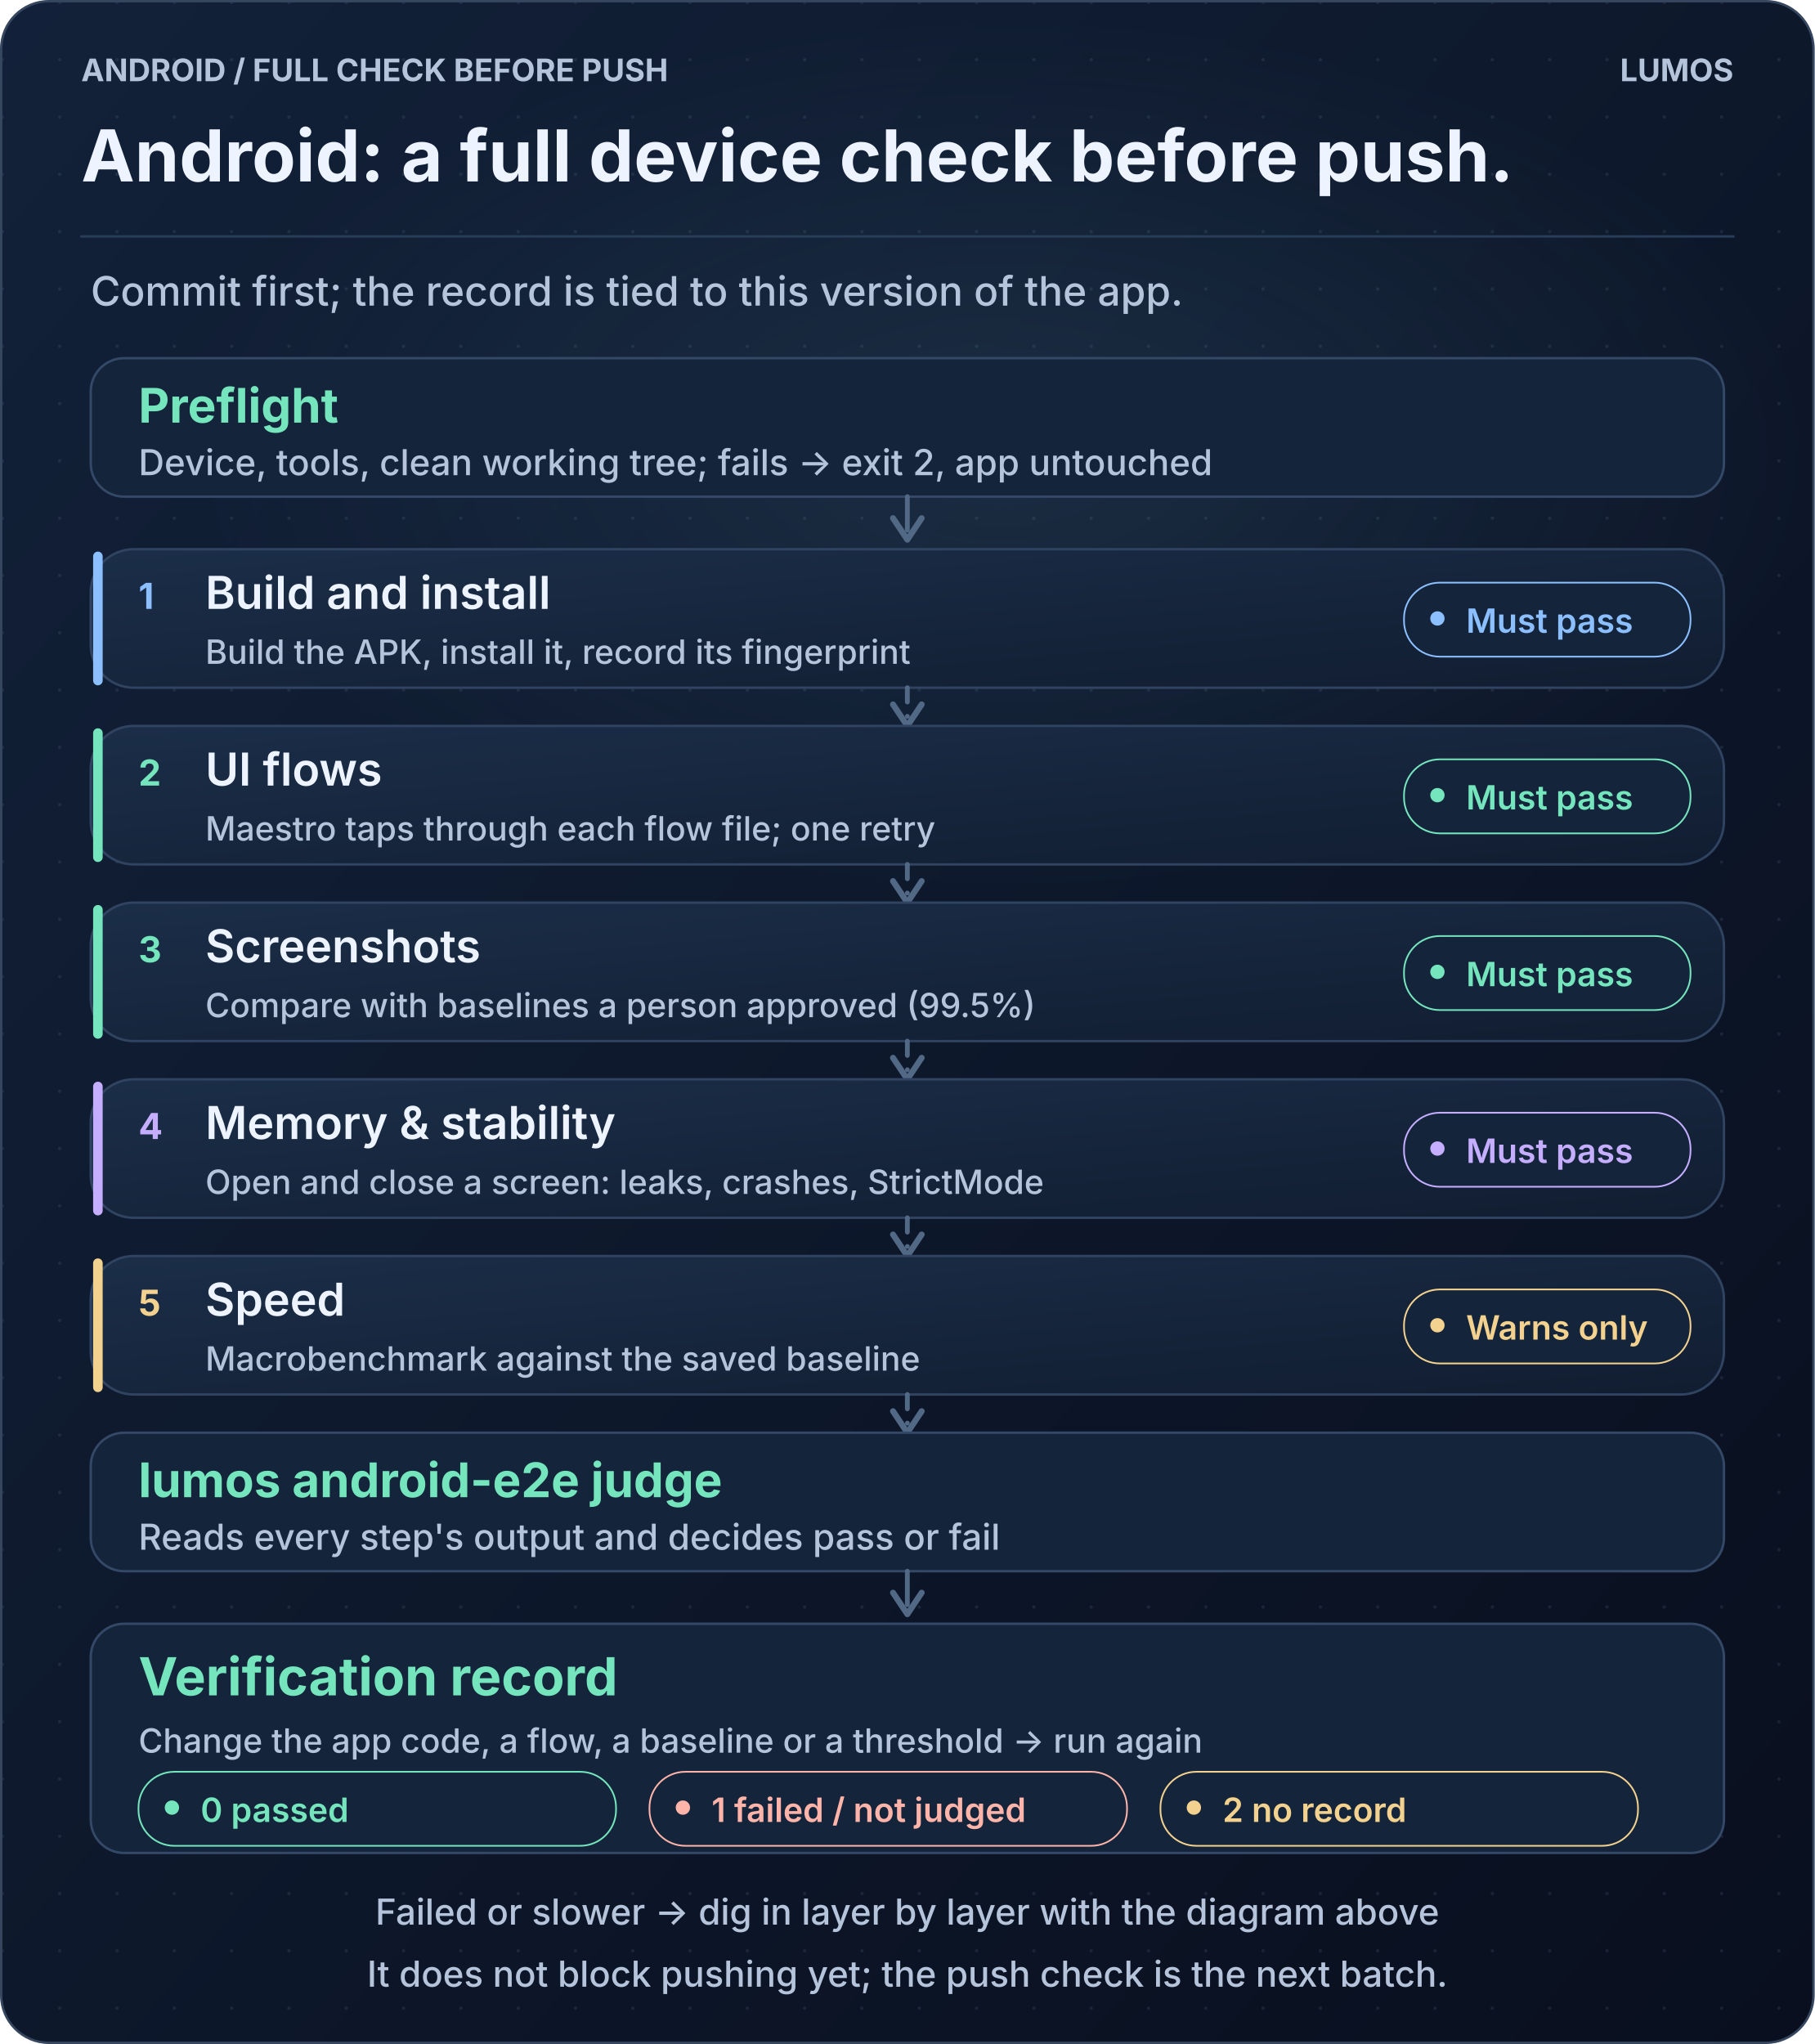
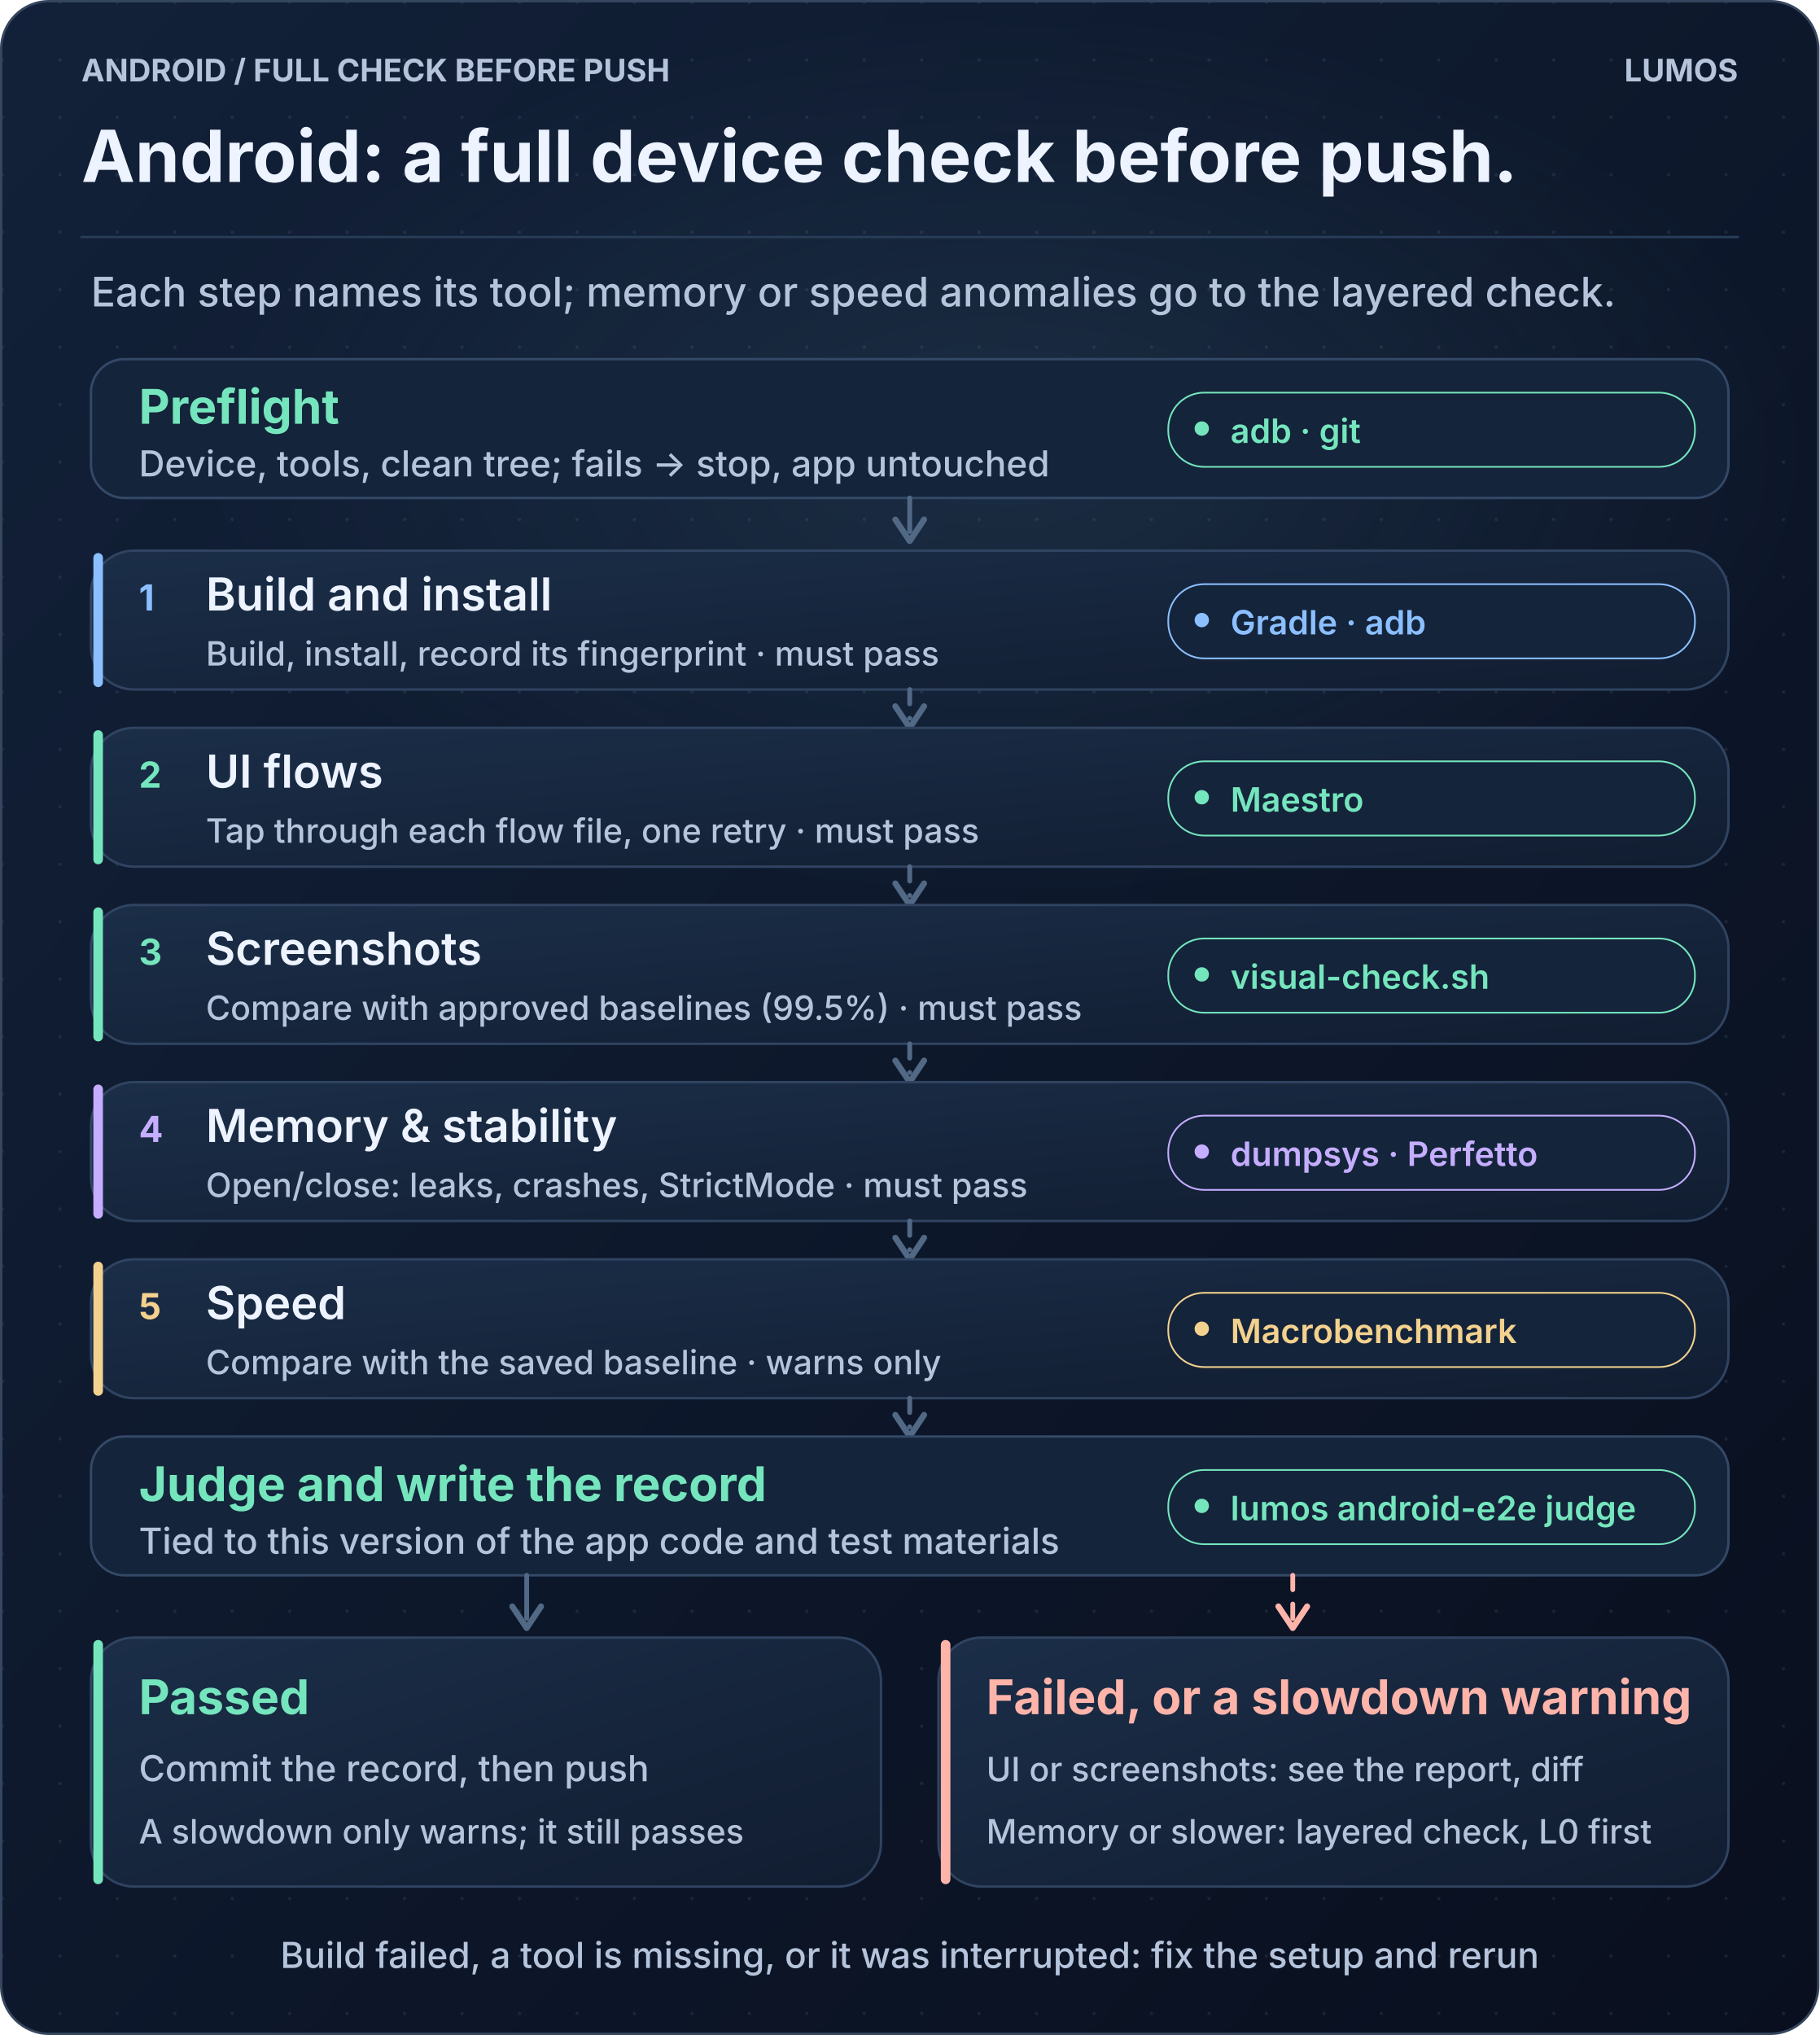
- <svg xmlns="http://www.w3.org/2000/svg" width="760" height="856" viewBox="0 0 760 856" role="img" aria-labelledby="title desc">
+ <svg xmlns="http://www.w3.org/2000/svg" width="760" height="850" viewBox="0 0 760 850" role="img" aria-labelledby="title desc">
  <defs>
    <linearGradient id="bg" x1="0" y1="0" x2="1" y2="1">
      <stop stop-color="#122139" />
      <stop offset="1" stop-color="#090f1e" />
    </linearGradient>
    <linearGradient id="panel" x1="0" y1="0" x2="1" y2="1">
      <stop stop-color="#1b2e48" />
      <stop offset="1" stop-color="#111d31" />
    </linearGradient>
    <radialGradient id="halo">
      <stop stop-color="#73b8d7" stop-opacity=".12" />
      <stop offset="1" stop-color="#73b8d7" stop-opacity="0" />
    </radialGradient>
    <pattern id="grid" width="24" height="24" patternUnits="userSpaceOnUse">
      <circle cx="1" cy="1" r=".7" fill="#718da9" opacity=".15" />
    </pattern>
  </defs>
-   <rect x=".5" y=".5" width="759" height="855" rx="20" fill="url(#bg)" stroke="#35465e" />
-   <rect x="1" y="1" width="758" height="854" rx="20" fill="url(#grid)" />
+   <rect x=".5" y=".5" width="759" height="849" rx="20" fill="url(#bg)" stroke="#35465e" />
+   <rect x="1" y="1" width="758" height="848" rx="20" fill="url(#grid)" />
  <ellipse cx="420" cy="190" rx="335" ry="185" fill="url(#halo)" />
  <g font-family="Inter, 'PingFang TC', 'Noto Sans TC', 'Microsoft JhengHei', system-ui, sans-serif">
    <text x="34" y="34" font-size="13" fill="#b5c4db" text-anchor="start" font-weight="650">ANDROID / FULL CHECK BEFORE PUSH</text>
    <text x="34" y="76" font-size="30" fill="#edf3ff" text-anchor="start" font-weight="650">Android: a full device check before push.</text>
    <path d="M34 99H726" fill="none" stroke="#283d58" stroke-width="1" stroke-linecap="round" stroke-linejoin="round" />
    <text x="726" y="34" font-size="13" fill="#b5c4db" text-anchor="end" font-weight="650">LUMOS</text>
-     <text x="38" y="128" font-size="17" fill="#b5c4db" text-anchor="start" font-weight="450">Commit first; the record is tied to this version of the app.</text>
+     <text x="38" y="128" font-size="17" fill="#b5c4db" text-anchor="start" font-weight="450">Each step names its tool; memory or speed anomalies go to the layered check.</text>
    <g data-kind="android-e2e-preflight">
      <rect x="38" y="150" width="684" height="58" rx="14" fill="#14243a" stroke="#344967" stroke-width="1" />
      <text x="58" y="177" font-size="20" fill="#75e5bd" text-anchor="start" font-weight="650">Preflight</text>
-       <text x="58" y="199" font-size="15" fill="#b5c4db" text-anchor="start" font-weight="450">Device, tools, clean working tree; fails → exit 2, app untouched</text>
+       <text x="58" y="199" font-size="15" fill="#b5c4db" text-anchor="start" font-weight="450">Device, tools, clean tree; fails → stop, app untouched</text>
+       <rect x="488" y="164" width="220" height="31" rx="15" fill="#14243a" stroke="#75e5bd" stroke-width="0.7" />
+       <circle cx="502" cy="179" r="3" fill="#75e5bd" stroke="none" stroke-width="1" />
+       <text x="514" y="185" font-size="14" fill="#75e5bd" text-anchor="start" font-weight="600">adb · git</text>
    </g>
    <path d="M380 208V222" fill="none" stroke="#526986" stroke-width="2" stroke-linecap="round" stroke-linejoin="round" />
    <polyline points="374,217 380,226 386,217" fill="none" stroke="#526986" stroke-width="2.5" stroke-linecap="round" stroke-linejoin="round" />
    <g data-kind="android-e2e-step" data-step="1">
      <rect x="38" y="230" width="684" height="58" rx="18" fill="url(#panel)" stroke="#304461" stroke-width="1" />
      <rect x="39" y="231" width="4" height="56" rx="2" fill="#8bbfff" stroke="none" stroke-width="1" />
      <text x="58" y="255" font-size="15" fill="#8bbfff" text-anchor="start" font-weight="700">1</text>
      <text x="86" y="255" font-size="19" fill="#edf3ff" text-anchor="start" font-weight="600">Build and install</text>
-       <text x="86" y="278" font-size="14" fill="#b5c4db" text-anchor="start" font-weight="450">Build the APK, install it, record its fingerprint</text>
-       <rect x="588" y="244" width="120" height="31" rx="15" fill="#14243a" stroke="#8bbfff" stroke-width="0.7" />
-       <circle cx="602" cy="259" r="3" fill="#8bbfff" stroke="none" stroke-width="1" />
-       <text x="614" y="265" font-size="14" fill="#8bbfff" text-anchor="start" font-weight="600">Must pass</text>
+       <text x="86" y="278" font-size="14" fill="#b5c4db" text-anchor="start" font-weight="450">Build, install, record its fingerprint · must pass</text>
+       <rect x="488" y="244" width="220" height="31" rx="15" fill="#14243a" stroke="#8bbfff" stroke-width="0.7" />
+       <circle cx="502" cy="259" r="3" fill="#8bbfff" stroke="none" stroke-width="1" />
+       <text x="514" y="265" font-size="14" fill="#8bbfff" text-anchor="start" font-weight="600">Gradle · adb</text>
    </g>
    <path d="M380 288V300" fill="none" stroke="#526986" stroke-width="2" stroke-linecap="round" stroke-linejoin="round" stroke-dasharray="6 6">
      <animate attributeName="stroke-dashoffset" values="0;-40" dur="2s" repeatCount="indefinite" />
    </path>
    <polyline points="374,295 380,304 386,295" fill="none" stroke="#526986" stroke-width="2.5" stroke-linecap="round" stroke-linejoin="round" />
    <g data-kind="android-e2e-step" data-step="2">
      <rect x="38" y="304" width="684" height="58" rx="18" fill="url(#panel)" stroke="#304461" stroke-width="1" />
      <rect x="39" y="305" width="4" height="56" rx="2" fill="#75e5bd" stroke="none" stroke-width="1" />
      <text x="58" y="329" font-size="15" fill="#75e5bd" text-anchor="start" font-weight="700">2</text>
      <text x="86" y="329" font-size="19" fill="#edf3ff" text-anchor="start" font-weight="600">UI flows</text>
-       <text x="86" y="352" font-size="14" fill="#b5c4db" text-anchor="start" font-weight="450">Maestro taps through each flow file; one retry</text>
-       <rect x="588" y="318" width="120" height="31" rx="15" fill="#14243a" stroke="#75e5bd" stroke-width="0.7" />
-       <circle cx="602" cy="333" r="3" fill="#75e5bd" stroke="none" stroke-width="1" />
-       <text x="614" y="339" font-size="14" fill="#75e5bd" text-anchor="start" font-weight="600">Must pass</text>
+       <text x="86" y="352" font-size="14" fill="#b5c4db" text-anchor="start" font-weight="450">Tap through each flow file, one retry · must pass</text>
+       <rect x="488" y="318" width="220" height="31" rx="15" fill="#14243a" stroke="#75e5bd" stroke-width="0.7" />
+       <circle cx="502" cy="333" r="3" fill="#75e5bd" stroke="none" stroke-width="1" />
+       <text x="514" y="339" font-size="14" fill="#75e5bd" text-anchor="start" font-weight="600">Maestro</text>
    </g>
    <path d="M380 362V374" fill="none" stroke="#526986" stroke-width="2" stroke-linecap="round" stroke-linejoin="round" stroke-dasharray="6 6">
      <animate attributeName="stroke-dashoffset" values="0;-40" dur="2s" repeatCount="indefinite" />
    </path>
    <polyline points="374,369 380,378 386,369" fill="none" stroke="#526986" stroke-width="2.5" stroke-linecap="round" stroke-linejoin="round" />
    <g data-kind="android-e2e-step" data-step="3">
      <rect x="38" y="378" width="684" height="58" rx="18" fill="url(#panel)" stroke="#304461" stroke-width="1" />
      <rect x="39" y="379" width="4" height="56" rx="2" fill="#75e5bd" stroke="none" stroke-width="1" />
      <text x="58" y="403" font-size="15" fill="#75e5bd" text-anchor="start" font-weight="700">3</text>
      <text x="86" y="403" font-size="19" fill="#edf3ff" text-anchor="start" font-weight="600">Screenshots</text>
-       <text x="86" y="426" font-size="14" fill="#b5c4db" text-anchor="start" font-weight="450">Compare with baselines a person approved (99.5%)</text>
-       <rect x="588" y="392" width="120" height="31" rx="15" fill="#14243a" stroke="#75e5bd" stroke-width="0.7" />
-       <circle cx="602" cy="407" r="3" fill="#75e5bd" stroke="none" stroke-width="1" />
-       <text x="614" y="413" font-size="14" fill="#75e5bd" text-anchor="start" font-weight="600">Must pass</text>
+       <text x="86" y="426" font-size="14" fill="#b5c4db" text-anchor="start" font-weight="450">Compare with approved baselines (99.5%) · must pass</text>
+       <rect x="488" y="392" width="220" height="31" rx="15" fill="#14243a" stroke="#75e5bd" stroke-width="0.7" />
+       <circle cx="502" cy="407" r="3" fill="#75e5bd" stroke="none" stroke-width="1" />
+       <text x="514" y="413" font-size="14" fill="#75e5bd" text-anchor="start" font-weight="600">visual-check.sh</text>
    </g>
    <path d="M380 436V448" fill="none" stroke="#526986" stroke-width="2" stroke-linecap="round" stroke-linejoin="round" stroke-dasharray="6 6">
      <animate attributeName="stroke-dashoffset" values="0;-40" dur="2s" repeatCount="indefinite" />
    </path>
    <polyline points="374,443 380,452 386,443" fill="none" stroke="#526986" stroke-width="2.5" stroke-linecap="round" stroke-linejoin="round" />
    <g data-kind="android-e2e-step" data-step="4">
      <rect x="38" y="452" width="684" height="58" rx="18" fill="url(#panel)" stroke="#304461" stroke-width="1" />
      <rect x="39" y="453" width="4" height="56" rx="2" fill="#c5adff" stroke="none" stroke-width="1" />
      <text x="58" y="477" font-size="15" fill="#c5adff" text-anchor="start" font-weight="700">4</text>
      <text x="86" y="477" font-size="19" fill="#edf3ff" text-anchor="start" font-weight="600">Memory &amp; stability</text>
-       <text x="86" y="500" font-size="14" fill="#b5c4db" text-anchor="start" font-weight="450">Open and close a screen: leaks, crashes, StrictMode</text>
-       <rect x="588" y="466" width="120" height="31" rx="15" fill="#14243a" stroke="#c5adff" stroke-width="0.7" />
-       <circle cx="602" cy="481" r="3" fill="#c5adff" stroke="none" stroke-width="1" />
-       <text x="614" y="487" font-size="14" fill="#c5adff" text-anchor="start" font-weight="600">Must pass</text>
+       <text x="86" y="500" font-size="14" fill="#b5c4db" text-anchor="start" font-weight="450">Open/close: leaks, crashes, StrictMode · must pass</text>
+       <rect x="488" y="466" width="220" height="31" rx="15" fill="#14243a" stroke="#c5adff" stroke-width="0.7" />
+       <circle cx="502" cy="481" r="3" fill="#c5adff" stroke="none" stroke-width="1" />
+       <text x="514" y="487" font-size="14" fill="#c5adff" text-anchor="start" font-weight="600">dumpsys · Perfetto</text>
    </g>
    <path d="M380 510V522" fill="none" stroke="#526986" stroke-width="2" stroke-linecap="round" stroke-linejoin="round" stroke-dasharray="6 6">
      <animate attributeName="stroke-dashoffset" values="0;-40" dur="2s" repeatCount="indefinite" />
    </path>
    <polyline points="374,517 380,526 386,517" fill="none" stroke="#526986" stroke-width="2.5" stroke-linecap="round" stroke-linejoin="round" />
    <g data-kind="android-e2e-step" data-step="5">
      <rect x="38" y="526" width="684" height="58" rx="18" fill="url(#panel)" stroke="#304461" stroke-width="1" />
      <rect x="39" y="527" width="4" height="56" rx="2" fill="#f3d18e" stroke="none" stroke-width="1" />
      <text x="58" y="551" font-size="15" fill="#f3d18e" text-anchor="start" font-weight="700">5</text>
      <text x="86" y="551" font-size="19" fill="#edf3ff" text-anchor="start" font-weight="600">Speed</text>
-       <text x="86" y="574" font-size="14" fill="#b5c4db" text-anchor="start" font-weight="450">Macrobenchmark against the saved baseline</text>
-       <rect x="588" y="540" width="120" height="31" rx="15" fill="#14243a" stroke="#f3d18e" stroke-width="0.7" />
-       <circle cx="602" cy="555" r="3" fill="#f3d18e" stroke="none" stroke-width="1" />
-       <text x="614" y="561" font-size="14" fill="#f3d18e" text-anchor="start" font-weight="600">Warns only</text>
+       <text x="86" y="574" font-size="14" fill="#b5c4db" text-anchor="start" font-weight="450">Compare with the saved baseline · warns only</text>
+       <rect x="488" y="540" width="220" height="31" rx="15" fill="#14243a" stroke="#f3d18e" stroke-width="0.7" />
+       <circle cx="502" cy="555" r="3" fill="#f3d18e" stroke="none" stroke-width="1" />
+       <text x="514" y="561" font-size="14" fill="#f3d18e" text-anchor="start" font-weight="600">Macrobenchmark</text>
    </g>
    <path d="M380 584V596" fill="none" stroke="#526986" stroke-width="2" stroke-linecap="round" stroke-linejoin="round" stroke-dasharray="6 6">
      <animate attributeName="stroke-dashoffset" values="0;-40" dur="2s" repeatCount="indefinite" />
    </path>
    <polyline points="374,591 380,600 386,591" fill="none" stroke="#526986" stroke-width="2.5" stroke-linecap="round" stroke-linejoin="round" />
    <g data-kind="android-e2e-judge">
      <rect x="38" y="600" width="684" height="58" rx="14" fill="#14243a" stroke="#344967" stroke-width="1" />
-       <text x="58" y="627" font-size="20" fill="#75e5bd" text-anchor="start" font-weight="650">lumos android-e2e judge</text>
-       <text x="58" y="649" font-size="15" fill="#b5c4db" text-anchor="start" font-weight="450">Reads every step's output and decides pass or fail</text>
+       <text x="58" y="627" font-size="20" fill="#75e5bd" text-anchor="start" font-weight="650">Judge and write the record</text>
+       <text x="58" y="649" font-size="15" fill="#b5c4db" text-anchor="start" font-weight="450">Tied to this version of the app code and test materials</text>
+       <rect x="488" y="614" width="220" height="31" rx="15" fill="#14243a" stroke="#75e5bd" stroke-width="0.7" />
+       <circle cx="502" cy="629" r="3" fill="#75e5bd" stroke="none" stroke-width="1" />
+       <text x="514" y="635" font-size="14" fill="#75e5bd" text-anchor="start" font-weight="600">lumos android-e2e judge</text>
    </g>
-     <path d="M380 658V672" fill="none" stroke="#526986" stroke-width="2" stroke-linecap="round" stroke-linejoin="round" />
-     <polyline points="374,667 380,676 386,667" fill="none" stroke="#526986" stroke-width="2.5" stroke-linecap="round" stroke-linejoin="round" />
-     <g data-kind="android-e2e-record">
-       <rect x="38" y="680" width="684" height="96" rx="14" fill="#14243a" stroke="#344967" stroke-width="1" />
-       <text x="58" y="710" font-size="22" fill="#75e5bd" text-anchor="start" font-weight="650">Verification record</text>
-       <text x="58" y="734" font-size="14" fill="#b5c4db" text-anchor="start" font-weight="450">Change the app code, a flow, a baseline or a threshold → run again</text>
-       <rect x="58" y="742" width="200" height="31" rx="15" fill="#14243a" stroke="#75e5bd" stroke-width="0.7" />
-       <circle cx="72" cy="757" r="3" fill="#75e5bd" stroke="none" stroke-width="1" />
-       <text x="84" y="763" font-size="14" fill="#75e5bd" text-anchor="start" font-weight="600">0 passed</text>
-       <rect x="272" y="742" width="200" height="31" rx="15" fill="#14243a" stroke="#ffb4aa" stroke-width="0.7" />
-       <circle cx="286" cy="757" r="3" fill="#ffb4aa" stroke="none" stroke-width="1" />
-       <text x="298" y="763" font-size="14" fill="#ffb4aa" text-anchor="start" font-weight="600">1 failed / not judged</text>
-       <rect x="486" y="742" width="200" height="31" rx="15" fill="#14243a" stroke="#f3d18e" stroke-width="0.7" />
-       <circle cx="500" cy="757" r="3" fill="#f3d18e" stroke="none" stroke-width="1" />
-       <text x="512" y="763" font-size="14" fill="#f3d18e" text-anchor="start" font-weight="600">2 no record</text>
+     <path d="M220 658V676" fill="none" stroke="#526986" stroke-width="2" stroke-linecap="round" stroke-linejoin="round" />
+     <polyline points="214,671 220,680 226,671" fill="none" stroke="#526986" stroke-width="2.5" stroke-linecap="round" stroke-linejoin="round" />
+     <path d="M540 658V676" fill="none" stroke="#ffb4aa" stroke-width="2" stroke-linecap="round" stroke-linejoin="round" stroke-dasharray="6 6">
+       <animate attributeName="stroke-dashoffset" values="0;-40" dur="2s" repeatCount="indefinite" />
+     </path>
+     <polyline points="534,671 540,680 546,671" fill="none" stroke="#ffb4aa" stroke-width="2.5" stroke-linecap="round" stroke-linejoin="round" />
+     <g data-kind="android-e2e-outcome" data-outcome="pass">
+       <rect x="38" y="684" width="330" height="104" rx="18" fill="url(#panel)" stroke="#304461" stroke-width="1" />
+       <rect x="39" y="685" width="4" height="102" rx="2" fill="#75e5bd" stroke="none" stroke-width="1" />
+       <text x="58" y="716" font-size="20" fill="#75e5bd" text-anchor="start" font-weight="650">Passed</text>
+       <text x="58" y="744" font-size="15" fill="#b5c4db" text-anchor="start" font-weight="450">Commit the record, then push</text>
+       <text x="58" y="770" font-size="14" fill="#b5c4db" text-anchor="start" font-weight="450">A slowdown only warns; it still passes</text>
    </g>
-     <text x="380" y="806" font-size="15" fill="#b5c4db" text-anchor="middle" font-weight="450">Failed or slower → dig in layer by layer with the diagram above</text>
-     <text x="380" y="832" font-size="15" fill="#b5c4db" text-anchor="middle" font-weight="450">It does not block pushing yet; the push check is the next batch.</text>
+     <g data-kind="android-e2e-outcome" data-outcome="dig">
+       <rect x="392" y="684" width="330" height="104" rx="18" fill="url(#panel)" stroke="#304461" stroke-width="1" />
+       <rect x="393" y="685" width="4" height="102" rx="2" fill="#ffb4aa" stroke="none" stroke-width="1" />
+       <text x="412" y="716" font-size="20" fill="#ffb4aa" text-anchor="start" font-weight="650">Failed, or a slowdown warning</text>
+       <text x="412" y="744" font-size="14" fill="#b5c4db" text-anchor="start" font-weight="450">UI or screenshots: see the report, diff</text>
+       <text x="412" y="770" font-size="14" fill="#b5c4db" text-anchor="start" font-weight="450">Memory or slower: layered check, L0 first</text>
+     </g>
+     <text x="380" y="822" font-size="15" fill="#b5c4db" text-anchor="middle" font-weight="450">Build failed, a tool is missing, or it was interrupted: fix the setup and rerun</text>
  </g>
</svg>
